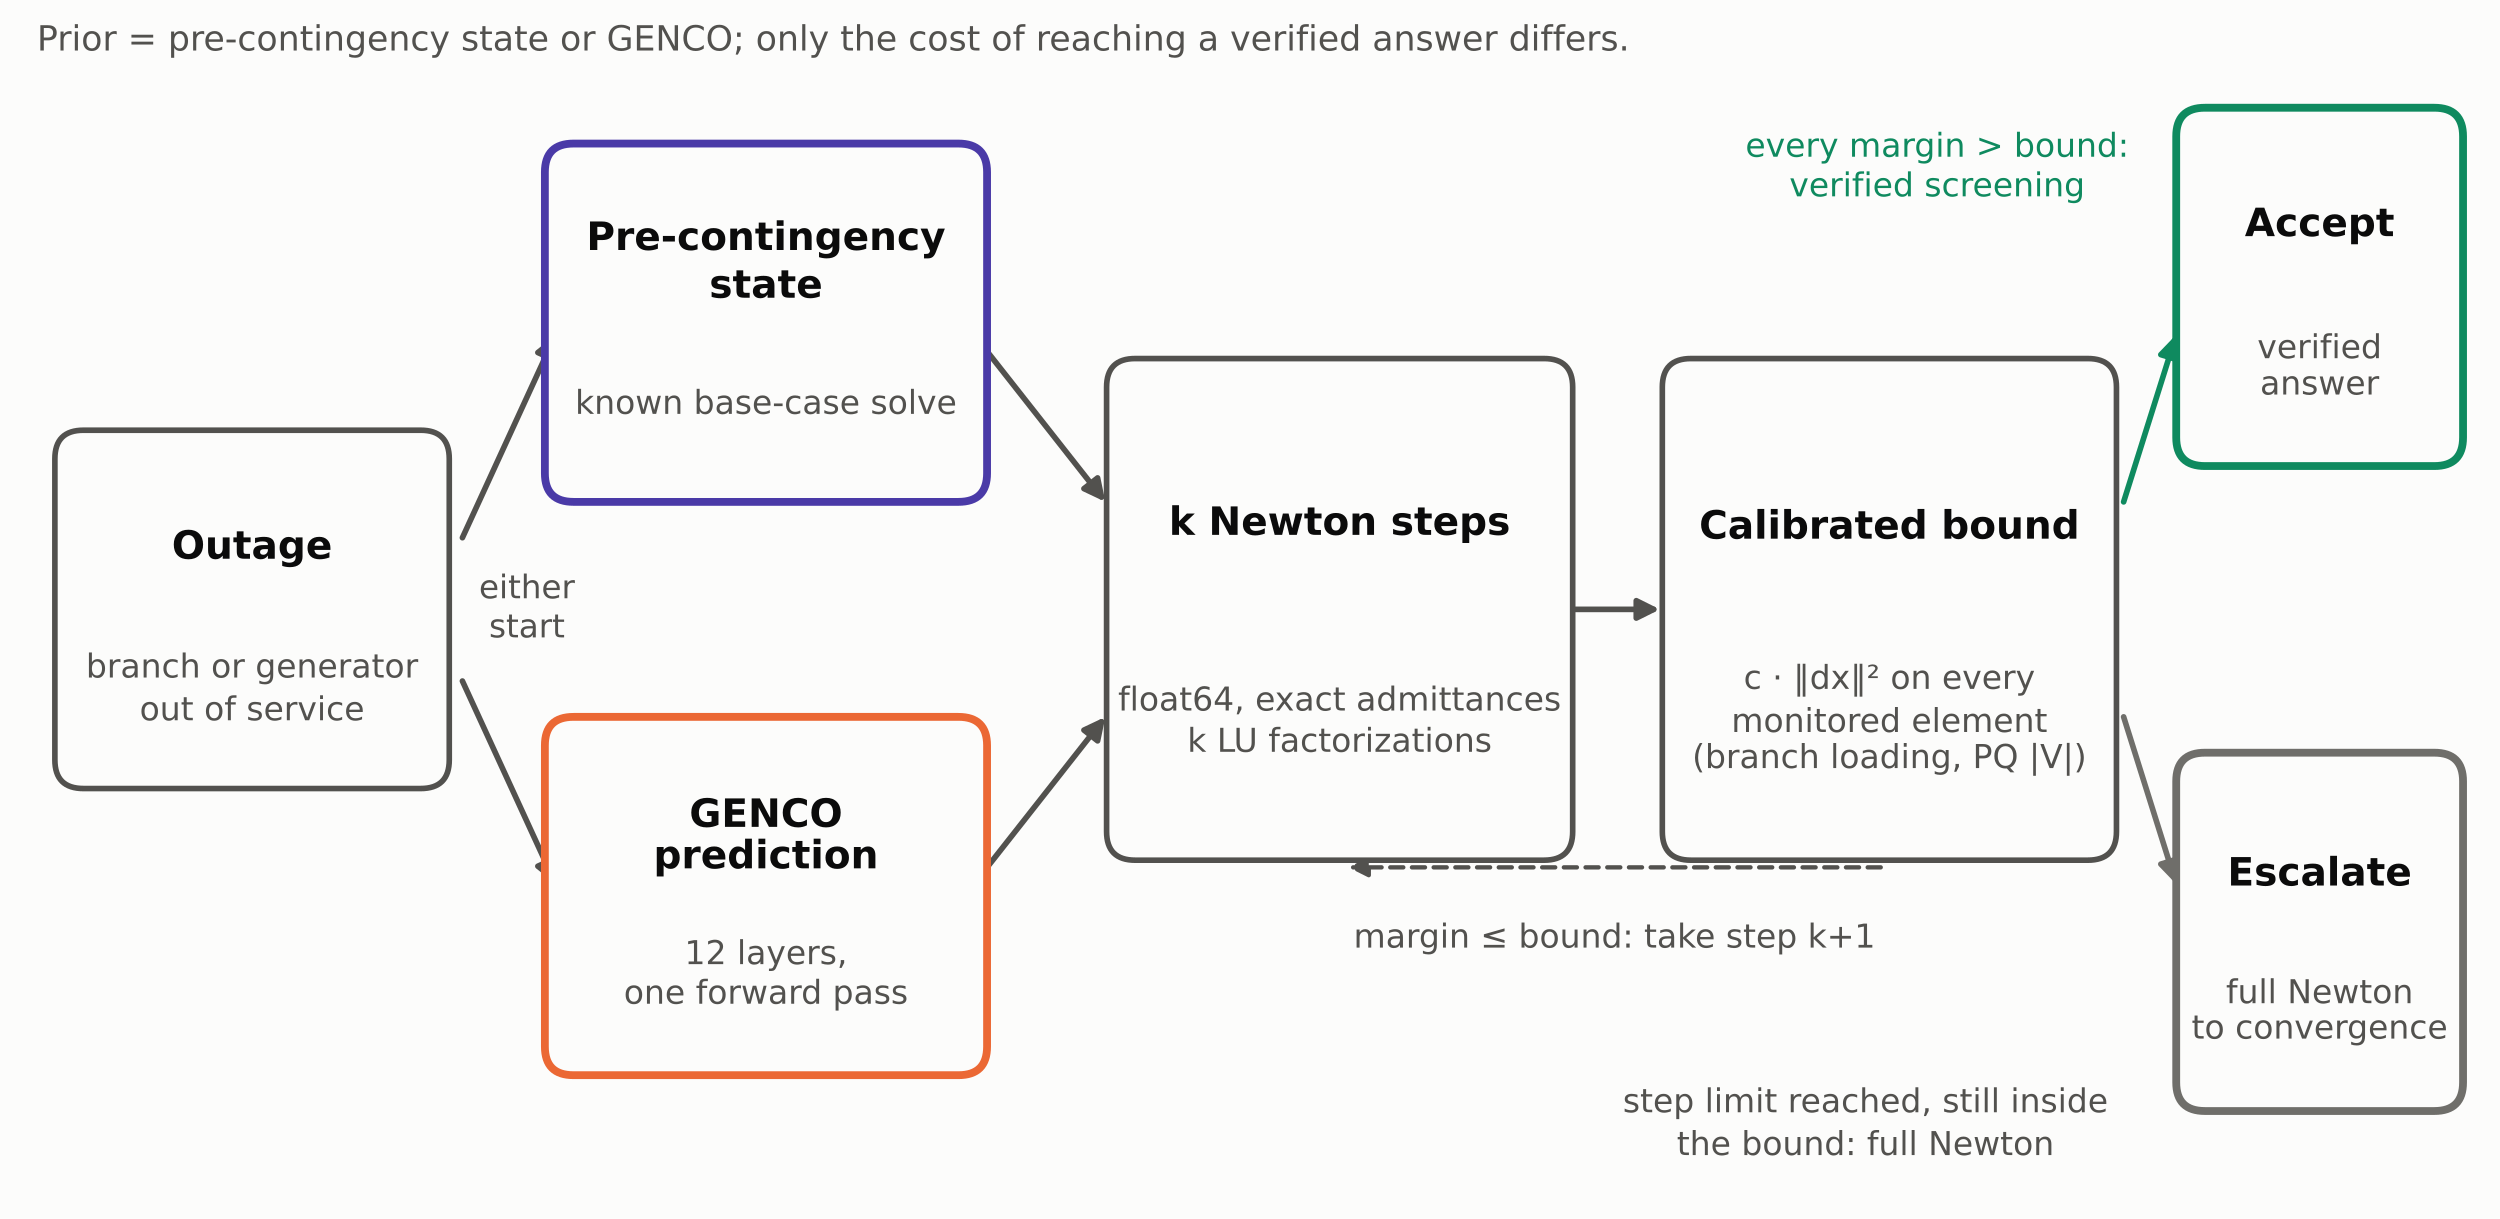
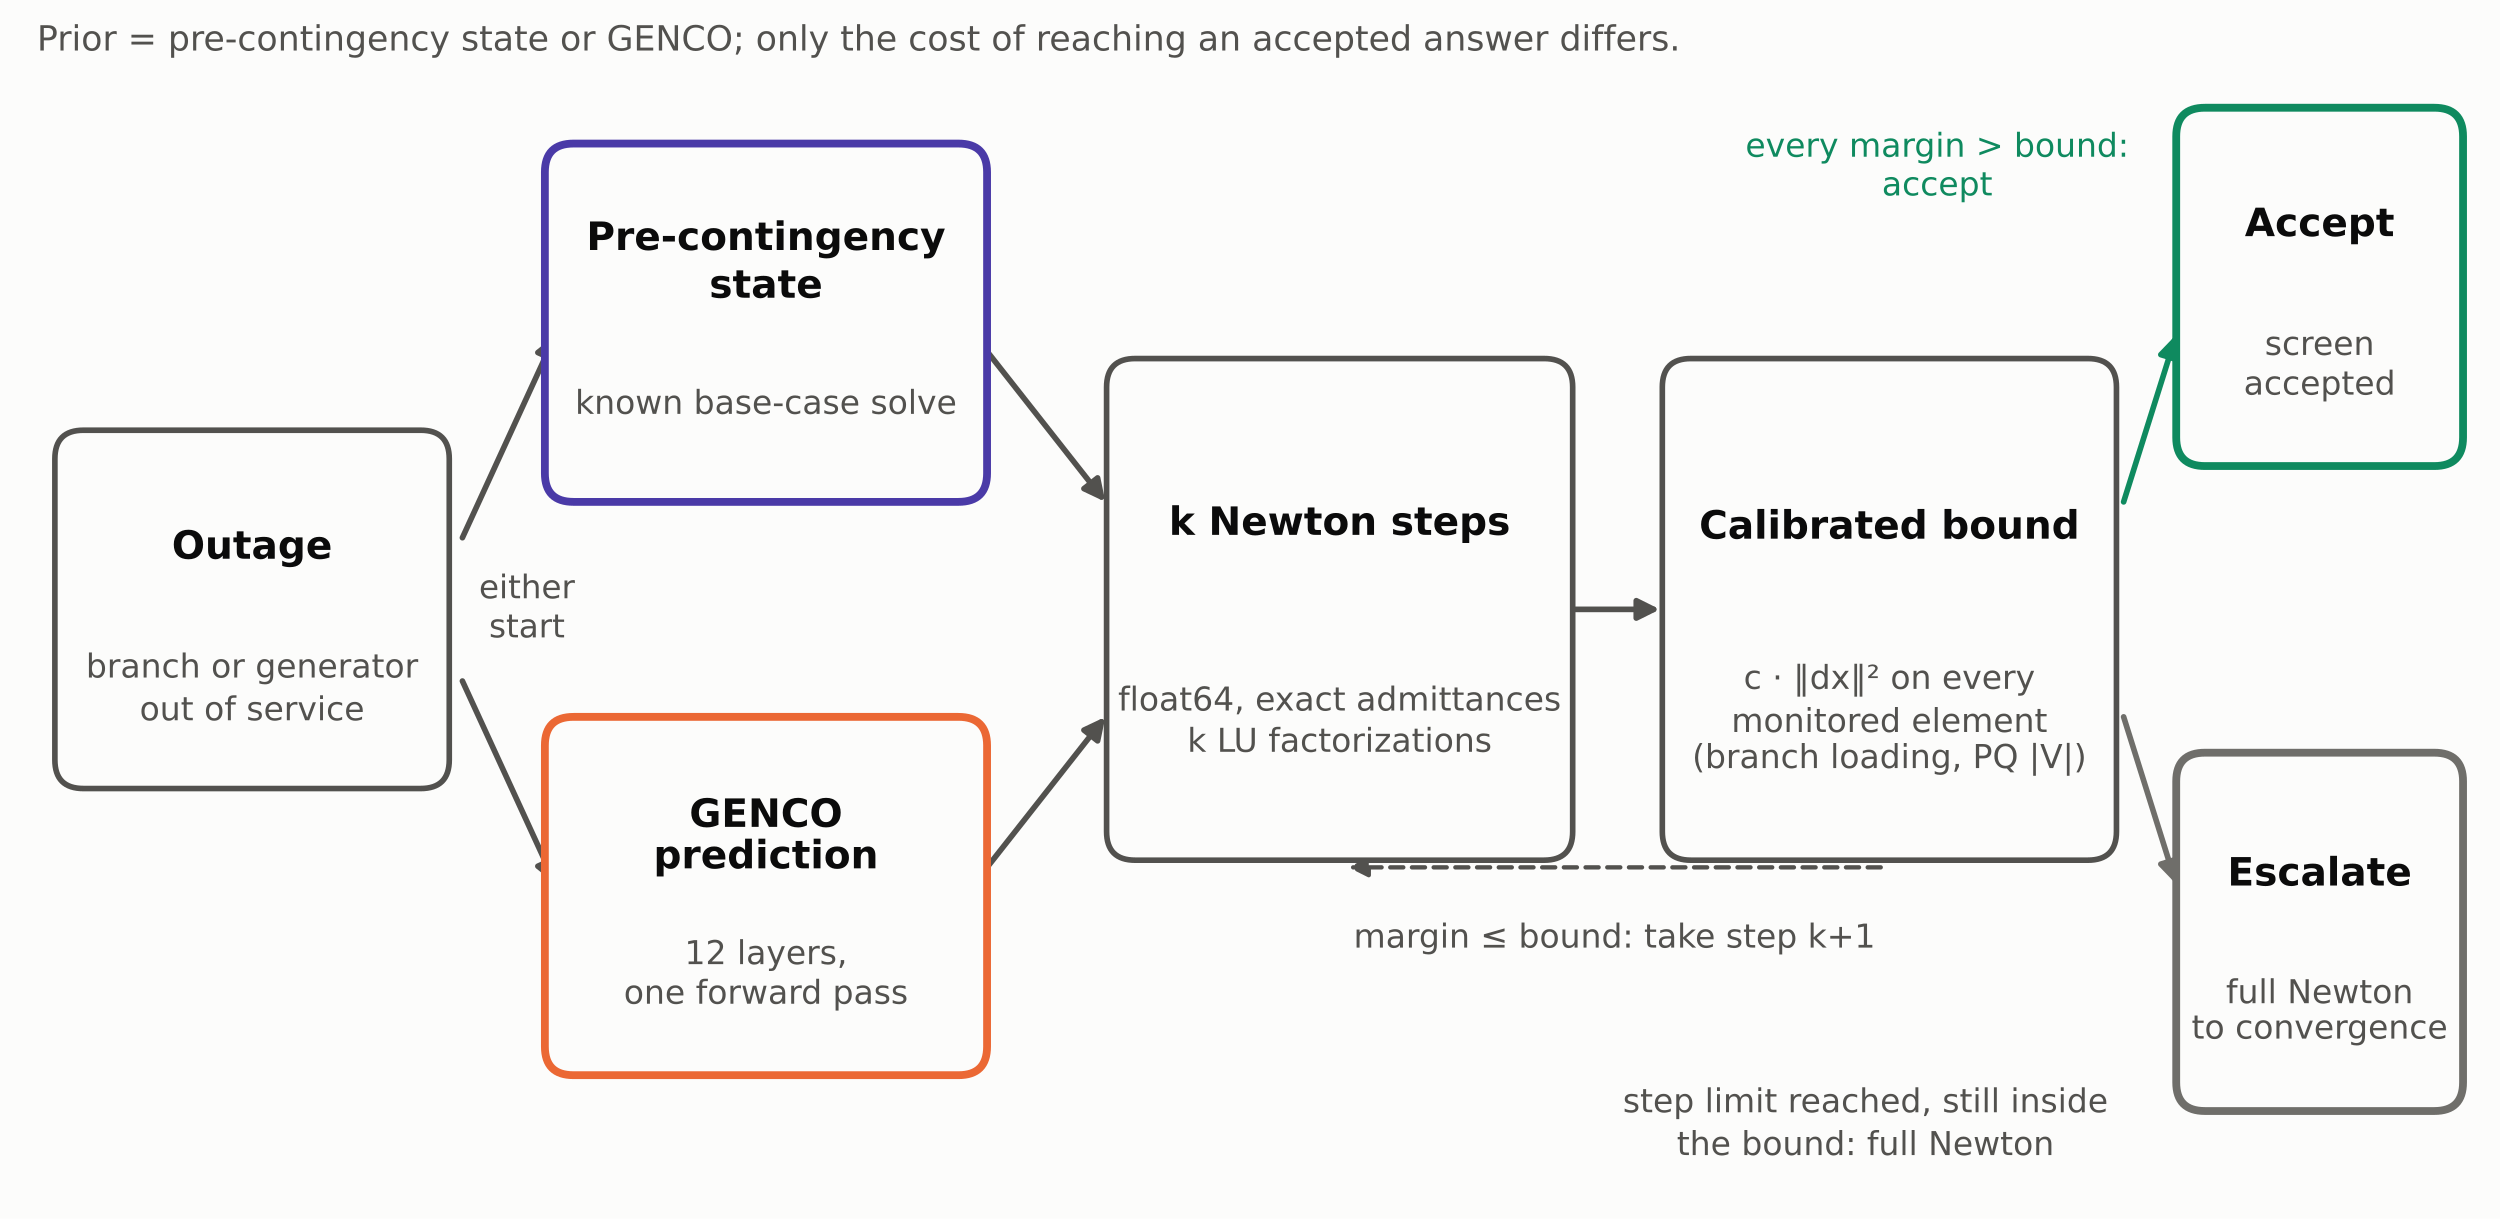
<svg xmlns="http://www.w3.org/2000/svg" width="576pt" height="280.8pt" viewBox="0 0 576 280.8" version="1.1">
  <defs>
    <style type="text/css">*{stroke-linejoin: round; stroke-linecap: butt}</style>
  </defs>
  <g id="figure_1">
    <g id="patch_1">
      <path d="M 0 280.8  L 576 280.8  L 576 0  L 0 0  z " style="fill: #fcfcfb" />
    </g>
    <g id="axes_1">
      <g id="patch_2">
-         <path d="M 106.54 123.889  Q 117.279 100.498 127.412 78.429  " clip-path="url(#pfbed742a43)" style="fill: none; stroke: #52514e; stroke-width: 1.3; stroke-linecap: round" />
-         <path d="M 123.925 81.229  L 127.412 78.429  L 127.56 82.898  z " clip-path="url(#pfbed742a43)" style="fill: #52514e; stroke: #52514e; stroke-width: 1.3; stroke-linecap: round" />
+         <path d="M 106.54 123.889  Q 117.279 100.498 127.412 78.429  " clip-path="url(#p1cdca9cb3e)" style="fill: none; stroke: #52514e; stroke-width: 1.3; stroke-linecap: round" />
+         <path d="M 123.925 81.229  L 127.412 78.429  L 127.56 82.898  z " clip-path="url(#p1cdca9cb3e)" style="fill: #52514e; stroke: #52514e; stroke-width: 1.3; stroke-linecap: round" />
      </g>
      <g id="patch_3">
-         <path d="M 106.54 156.911  Q 117.279 180.302 127.412 202.371  " clip-path="url(#pfbed742a43)" style="fill: none; stroke: #52514e; stroke-width: 1.3; stroke-linecap: round" />
-         <path d="M 127.56 197.902  L 127.412 202.371  L 123.925 199.571  z " clip-path="url(#pfbed742a43)" style="fill: #52514e; stroke: #52514e; stroke-width: 1.3; stroke-linecap: round" />
+         <path d="M 106.54 156.911  Q 117.279 180.302 127.412 202.371  " clip-path="url(#p1cdca9cb3e)" style="fill: none; stroke: #52514e; stroke-width: 1.3; stroke-linecap: round" />
+         <path d="M 127.56 197.902  L 127.412 202.371  L 123.925 199.571  z " clip-path="url(#p1cdca9cb3e)" style="fill: #52514e; stroke: #52514e; stroke-width: 1.3; stroke-linecap: round" />
      </g>
      <g id="patch_4">
-         <path d="M 224.393 77.108  Q 239.537 96.371 253.784 114.491  " clip-path="url(#pfbed742a43)" style="fill: none; stroke: #52514e; stroke-width: 1.3; stroke-linecap: round" />
-         <path d="M 252.884 110.11  L 253.784 114.491  L 249.739 112.582  z " clip-path="url(#pfbed742a43)" style="fill: #52514e; stroke: #52514e; stroke-width: 1.3; stroke-linecap: round" />
+         <path d="M 224.393 77.108  Q 239.537 96.371 253.784 114.491  " clip-path="url(#p1cdca9cb3e)" style="fill: none; stroke: #52514e; stroke-width: 1.3; stroke-linecap: round" />
+         <path d="M 252.884 110.11  L 253.784 114.491  L 249.739 112.582  z " clip-path="url(#p1cdca9cb3e)" style="fill: #52514e; stroke: #52514e; stroke-width: 1.3; stroke-linecap: round" />
      </g>
      <g id="patch_5">
-         <path d="M 224.393 203.692  Q 239.537 184.429 253.784 166.309  " clip-path="url(#pfbed742a43)" style="fill: none; stroke: #52514e; stroke-width: 1.3; stroke-linecap: round" />
-         <path d="M 249.739 168.218  L 253.784 166.309  L 252.884 170.69  z " clip-path="url(#pfbed742a43)" style="fill: #52514e; stroke: #52514e; stroke-width: 1.3; stroke-linecap: round" />
+         <path d="M 224.393 203.692  Q 239.537 184.429 253.784 166.309  " clip-path="url(#p1cdca9cb3e)" style="fill: none; stroke: #52514e; stroke-width: 1.3; stroke-linecap: round" />
+         <path d="M 249.739 168.218  L 253.784 166.309  L 252.884 170.69  z " clip-path="url(#p1cdca9cb3e)" style="fill: #52514e; stroke: #52514e; stroke-width: 1.3; stroke-linecap: round" />
      </g>
      <g id="patch_6">
-         <path d="M 362.622 140.4  Q 372.534 140.4 380.994 140.4  " clip-path="url(#pfbed742a43)" style="fill: none; stroke: #52514e; stroke-width: 1.3; stroke-linecap: round" />
-         <path d="M 376.994 138.4  L 380.994 140.4  L 376.994 142.4  z " clip-path="url(#pfbed742a43)" style="fill: #52514e; stroke: #52514e; stroke-width: 1.3; stroke-linecap: round" />
+         <path d="M 362.622 140.4  Q 372.534 140.4 380.994 140.4  " clip-path="url(#p1cdca9cb3e)" style="fill: none; stroke: #52514e; stroke-width: 1.3; stroke-linecap: round" />
+         <path d="M 376.994 138.4  L 380.994 140.4  L 376.994 142.4  z " clip-path="url(#p1cdca9cb3e)" style="fill: #52514e; stroke: #52514e; stroke-width: 1.3; stroke-linecap: round" />
      </g>
      <g id="patch_7">
-         <path d="M 489.285 115.633  Q 495.343 96.371 500.965 78.494  " clip-path="url(#pfbed742a43)" style="fill: none; stroke: #0f8a5f; stroke-width: 1.3; stroke-linecap: round" />
-         <path d="M 497.857 81.71  L 500.965 78.494  L 501.673 82.91  z " clip-path="url(#pfbed742a43)" style="fill: #0f8a5f; stroke: #0f8a5f; stroke-width: 1.3; stroke-linecap: round" />
+         <path d="M 489.285 115.633  Q 495.343 96.371 500.965 78.494  " clip-path="url(#p1cdca9cb3e)" style="fill: none; stroke: #0f8a5f; stroke-width: 1.3; stroke-linecap: round" />
+         <path d="M 497.857 81.71  L 500.965 78.494  L 501.673 82.91  z " clip-path="url(#p1cdca9cb3e)" style="fill: #0f8a5f; stroke: #0f8a5f; stroke-width: 1.3; stroke-linecap: round" />
      </g>
      <g id="patch_8">
-         <path d="M 489.285 165.167  Q 495.343 184.429 500.965 202.306  " clip-path="url(#pfbed742a43)" style="fill: none; stroke: #6f6e6a; stroke-width: 1.3; stroke-linecap: round" />
-         <path d="M 501.673 197.89  L 500.965 202.306  L 497.857 199.09  z " clip-path="url(#pfbed742a43)" style="fill: #6f6e6a; stroke: #6f6e6a; stroke-width: 1.3; stroke-linecap: round" />
+         <path d="M 489.285 165.167  Q 495.343 184.429 500.965 202.306  " clip-path="url(#p1cdca9cb3e)" style="fill: none; stroke: #6f6e6a; stroke-width: 1.3; stroke-linecap: round" />
+         <path d="M 501.673 197.89  L 500.965 202.306  L 497.857 199.09  z " clip-path="url(#p1cdca9cb3e)" style="fill: #6f6e6a; stroke: #6f6e6a; stroke-width: 1.3; stroke-linecap: round" />
      </g>
      <g id="patch_9">
-         <path d="M 433.317 199.84  Q 371.983 199.84 311.767 199.84  " clip-path="url(#pfbed742a43)" style="fill: none; stroke-dasharray: 3,2; stroke-dashoffset: 0; stroke: #52514e; stroke-linecap: round" />
-         <path d="M 315.367 201.64  L 311.767 199.84  L 315.367 198.04  z " clip-path="url(#pfbed742a43)" style="fill: #52514e; stroke-dasharray: 3,2; stroke-dashoffset: 0; stroke: #52514e; stroke-linecap: round" />
+         <path d="M 433.317 199.84  Q 371.983 199.84 311.767 199.84  " clip-path="url(#p1cdca9cb3e)" style="fill: none; stroke-dasharray: 3,2; stroke-dashoffset: 0; stroke: #52514e; stroke-linecap: round" />
+         <path d="M 315.367 201.64  L 311.767 199.84  L 315.367 198.04  z " clip-path="url(#p1cdca9cb3e)" style="fill: #52514e; stroke-dasharray: 3,2; stroke-dashoffset: 0; stroke: #52514e; stroke-linecap: round" />
      </g>
      <g id="patch_10">
-         <path d="M 19.252 181.678  L 96.903 181.678  Q 103.511 181.678 103.511 175.073  L 103.511 105.727  Q 103.511 99.122 96.903 99.122  L 19.252 99.122  Q 12.644 99.122 12.644 105.727  L 12.644 175.073  Q 12.644 181.678 19.252 181.678  z " clip-path="url(#pfbed742a43)" style="fill: #fcfcfb; stroke: #52514e; stroke-width: 1.3; stroke-linejoin: miter" />
+         <path d="M 19.252 181.678  L 96.903 181.678  Q 103.511 181.678 103.511 175.073  L 103.511 105.727  Q 103.511 99.122 96.903 99.122  L 19.252 99.122  Q 12.644 99.122 12.644 105.727  L 12.644 175.073  Q 12.644 181.678 19.252 181.678  z " clip-path="url(#p1cdca9cb3e)" style="fill: #fcfcfb; stroke: #52514e; stroke-width: 1.3; stroke-linejoin: miter" />
      </g>
      <g id="patch_11">
-         <path d="M 132.148 115.633  L 220.813 115.633  Q 227.422 115.633 227.422 109.029  L 227.422 39.683  Q 227.422 33.078 220.813 33.078  L 132.148 33.078  Q 125.54 33.078 125.54 39.683  L 125.54 109.029  Q 125.54 115.633 132.148 115.633  z " clip-path="url(#pfbed742a43)" style="fill: #fcfcfb; stroke: #4a3aa7; stroke-width: 1.8; stroke-linejoin: miter" />
+         <path d="M 132.148 115.633  L 220.813 115.633  Q 227.422 115.633 227.422 109.029  L 227.422 39.683  Q 227.422 33.078 220.813 33.078  L 132.148 33.078  Q 125.54 33.078 125.54 39.683  L 125.54 109.029  Q 125.54 115.633 132.148 115.633  z " clip-path="url(#p1cdca9cb3e)" style="fill: #fcfcfb; stroke: #4a3aa7; stroke-width: 1.8; stroke-linejoin: miter" />
      </g>
      <g id="patch_12">
-         <path d="M 132.148 247.722  L 220.813 247.722  Q 227.422 247.722 227.422 241.117  L 227.422 171.771  Q 227.422 165.167 220.813 165.167  L 132.148 165.167  Q 125.54 165.167 125.54 171.771  L 125.54 241.117  Q 125.54 247.722 132.148 247.722  z " clip-path="url(#pfbed742a43)" style="fill: #fcfcfb; stroke: #eb6834; stroke-width: 1.8; stroke-linejoin: miter" />
+         <path d="M 132.148 247.722  L 220.813 247.722  Q 227.422 247.722 227.422 241.117  L 227.422 171.771  Q 227.422 165.167 220.813 165.167  L 132.148 165.167  Q 125.54 165.167 125.54 171.771  L 125.54 241.117  Q 125.54 247.722 132.148 247.722  z " clip-path="url(#p1cdca9cb3e)" style="fill: #fcfcfb; stroke: #eb6834; stroke-width: 1.8; stroke-linejoin: miter" />
      </g>
      <g id="patch_13">
-         <path d="M 261.566 198.189  L 355.738 198.189  Q 362.346 198.189 362.346 191.584  L 362.346 89.216  Q 362.346 82.611 355.738 82.611  L 261.566 82.611  Q 254.957 82.611 254.957 89.216  L 254.957 191.584  Q 254.957 198.189 261.566 198.189  z " clip-path="url(#pfbed742a43)" style="fill: #fcfcfb; stroke: #52514e; stroke-width: 1.3; stroke-linejoin: miter" />
+         <path d="M 261.566 198.189  L 355.738 198.189  Q 362.346 198.189 362.346 191.584  L 362.346 89.216  Q 362.346 82.611 355.738 82.611  L 261.566 82.611  Q 254.957 82.611 254.957 89.216  L 254.957 191.584  Q 254.957 198.189 261.566 198.189  z " clip-path="url(#p1cdca9cb3e)" style="fill: #fcfcfb; stroke: #52514e; stroke-width: 1.3; stroke-linejoin: miter" />
      </g>
      <g id="patch_14">
-         <path d="M 389.606 198.189  L 481.025 198.189  Q 487.633 198.189 487.633 191.584  L 487.633 89.216  Q 487.633 82.611 481.025 82.611  L 389.606 82.611  Q 382.998 82.611 382.998 89.216  L 382.998 191.584  Q 382.998 198.189 389.606 198.189  z " clip-path="url(#pfbed742a43)" style="fill: #fcfcfb; stroke: #52514e; stroke-width: 1.3; stroke-linejoin: miter" />
+         <path d="M 389.606 198.189  L 481.025 198.189  Q 487.633 198.189 487.633 191.584  L 487.633 89.216  Q 487.633 82.611 481.025 82.611  L 389.606 82.611  Q 382.998 82.611 382.998 89.216  L 382.998 191.584  Q 382.998 198.189 389.606 198.189  z " clip-path="url(#p1cdca9cb3e)" style="fill: #fcfcfb; stroke: #52514e; stroke-width: 1.3; stroke-linejoin: miter" />
      </g>
      <g id="patch_15">
-         <path d="M 508.01 107.378  L 560.878 107.378  Q 567.486 107.378 567.486 100.774  L 567.486 31.427  Q 567.486 24.823 560.878 24.823  L 508.01 24.823  Q 501.401 24.823 501.401 31.427  L 501.401 100.774  Q 501.401 107.378 508.01 107.378  z " clip-path="url(#pfbed742a43)" style="fill: #fcfcfb; stroke: #0f8a5f; stroke-width: 1.8; stroke-linejoin: miter" />
+         <path d="M 508.01 107.378  L 560.878 107.378  Q 567.486 107.378 567.486 100.774  L 567.486 31.427  Q 567.486 24.823 560.878 24.823  L 508.01 24.823  Q 501.401 24.823 501.401 31.427  L 501.401 100.774  Q 501.401 107.378 508.01 107.378  z " clip-path="url(#p1cdca9cb3e)" style="fill: #fcfcfb; stroke: #0f8a5f; stroke-width: 1.8; stroke-linejoin: miter" />
      </g>
      <g id="patch_16">
-         <path d="M 508.01 255.977  L 560.878 255.977  Q 567.486 255.977 567.486 249.373  L 567.486 180.026  Q 567.486 173.422 560.878 173.422  L 508.01 173.422  Q 501.401 173.422 501.401 180.026  L 501.401 249.373  Q 501.401 255.977 508.01 255.977  z " clip-path="url(#pfbed742a43)" style="fill: #fcfcfb; stroke: #6f6e6a; stroke-width: 1.8; stroke-linejoin: miter" />
+         <path d="M 508.01 255.977  L 560.878 255.977  Q 567.486 255.977 567.486 249.373  L 567.486 180.026  Q 567.486 173.422 560.878 173.422  L 508.01 173.422  Q 501.401 173.422 501.401 180.026  L 501.401 249.373  Q 501.401 255.977 508.01 255.977  z " clip-path="url(#p1cdca9cb3e)" style="fill: #fcfcfb; stroke: #6f6e6a; stroke-width: 1.8; stroke-linejoin: miter" />
      </g>
      <g id="text_1">
        <text style="font-weight: 700; font-size: 9px; font-family: 'DejaVu Sans', 'Bitstream Vera Sans', 'Computer Modern Sans Serif', 'Lucida Grande', 'Verdana', 'Geneva', 'Lucid', 'Arial', 'Helvetica', 'Avant Garde', sans-serif; text-anchor: middle; fill: #0b0b0b" x="58.078" y="128.734" transform="rotate(-0 58.07766 128.7344)">Outage</text>
      </g>
      <g id="text_2">
        <text style="font-size: 7.6px; font-family: 'DejaVu Sans', 'Bitstream Vera Sans', 'Computer Modern Sans Serif', 'Lucida Grande', 'Verdana', 'Geneva', 'Lucid', 'Arial', 'Helvetica', 'Avant Garde', sans-serif; fill: #52514e" transform="translate(19.80097 156.0993)">branch or generator</text>
        <text style="font-size: 7.6px; font-family: 'DejaVu Sans', 'Bitstream Vera Sans', 'Computer Modern Sans Serif', 'Lucida Grande', 'Verdana', 'Geneva', 'Lucid', 'Arial', 'Helvetica', 'Avant Garde', sans-serif; fill: #52514e" transform="translate(32.16403 165.9555)">out of service</text>
      </g>
      <g id="text_3">
        <text style="font-weight: 700; font-size: 9px; font-family: 'DejaVu Sans', 'Bitstream Vera Sans', 'Computer Modern Sans Serif', 'Lucida Grande', 'Verdana', 'Geneva', 'Lucid', 'Arial', 'Helvetica', 'Avant Garde', sans-serif; fill: #0b0b0b" transform="translate(135.1061 57.59474)">Pre-contingency</text>
        <text style="font-weight: 700; font-size: 9px; font-family: 'DejaVu Sans', 'Bitstream Vera Sans', 'Computer Modern Sans Serif', 'Lucida Grande', 'Verdana', 'Geneva', 'Lucid', 'Arial', 'Helvetica', 'Avant Garde', sans-serif; fill: #0b0b0b" transform="translate(163.4118 68.59231)">state</text>
      </g>
      <g id="text_4">
        <text style="font-size: 7.6px; font-family: 'DejaVu Sans', 'Bitstream Vera Sans', 'Computer Modern Sans Serif', 'Lucida Grande', 'Verdana', 'Geneva', 'Lucid', 'Arial', 'Helvetica', 'Avant Garde', sans-serif; text-anchor: middle; fill: #52514e" x="176.481" y="95.351" transform="rotate(-0 176.4808 95.35136)">known base-case solve</text>
      </g>
      <g id="text_5">
        <text style="font-weight: 700; font-size: 9px; font-family: 'DejaVu Sans', 'Bitstream Vera Sans', 'Computer Modern Sans Serif', 'Lucida Grande', 'Verdana', 'Geneva', 'Lucid', 'Arial', 'Helvetica', 'Avant Garde', sans-serif; fill: #0b0b0b" transform="translate(158.819 190.5106)">GENCO</text>
        <text style="font-weight: 700; font-size: 9px; font-family: 'DejaVu Sans', 'Bitstream Vera Sans', 'Computer Modern Sans Serif', 'Lucida Grande', 'Verdana', 'Geneva', 'Lucid', 'Arial', 'Helvetica', 'Avant Garde', sans-serif; fill: #0b0b0b" transform="translate(150.5685 200.0682)">prediction</text>
      </g>
      <g id="text_6">
        <text style="font-size: 7.6px; font-family: 'DejaVu Sans', 'Bitstream Vera Sans', 'Computer Modern Sans Serif', 'Lucida Grande', 'Verdana', 'Geneva', 'Lucid', 'Arial', 'Helvetica', 'Avant Garde', sans-serif; fill: #52514e" transform="translate(157.7165 222.1434)">12 layers,</text>
        <text style="font-size: 7.6px; font-family: 'DejaVu Sans', 'Bitstream Vera Sans', 'Computer Modern Sans Serif', 'Lucida Grande', 'Verdana', 'Geneva', 'Lucid', 'Arial', 'Helvetica', 'Avant Garde', sans-serif; fill: #52514e" transform="translate(143.7242 231.2634)">one forward pass</text>
      </g>
      <g id="text_7">
        <text style="font-weight: 700; font-size: 9px; font-family: 'DejaVu Sans', 'Bitstream Vera Sans', 'Computer Modern Sans Serif', 'Lucida Grande', 'Verdana', 'Geneva', 'Lucid', 'Arial', 'Helvetica', 'Avant Garde', sans-serif; text-anchor: middle; fill: #0b0b0b" x="308.652" y="123.235" transform="rotate(-0 308.6517 123.2353)">k Newton steps</text>
      </g>
      <g id="text_8">
        <text style="font-size: 7.6px; font-family: 'DejaVu Sans', 'Bitstream Vera Sans', 'Computer Modern Sans Serif', 'Lucida Grande', 'Verdana', 'Geneva', 'Lucid', 'Arial', 'Helvetica', 'Avant Garde', sans-serif; fill: #52514e" transform="translate(257.6058 163.7127)">float64, exact admittances</text>
        <text style="font-size: 7.6px; font-family: 'DejaVu Sans', 'Bitstream Vera Sans', 'Computer Modern Sans Serif', 'Lucida Grande', 'Verdana', 'Geneva', 'Lucid', 'Arial', 'Helvetica', 'Avant Garde', sans-serif; fill: #52514e" transform="translate(273.5569 173.2204)">k LU factorizations</text>
      </g>
      <g id="text_9">
        <text style="font-weight: 700; font-size: 9px; font-family: 'DejaVu Sans', 'Bitstream Vera Sans', 'Computer Modern Sans Serif', 'Lucida Grande', 'Verdana', 'Geneva', 'Lucid', 'Arial', 'Helvetica', 'Avant Garde', sans-serif; text-anchor: middle; fill: #0b0b0b" x="435.316" y="124.107" transform="rotate(-0 435.3155 124.1072)">Calibrated bound</text>
      </g>
      <g id="text_10">
        <text style="font-size: 7.6px; font-family: 'DejaVu Sans', 'Bitstream Vera Sans', 'Computer Modern Sans Serif', 'Lucida Grande', 'Verdana', 'Geneva', 'Lucid', 'Arial', 'Helvetica', 'Avant Garde', sans-serif; fill: #52514e" transform="translate(401.7324 158.7151)">c · ‖dx‖² on every</text>
        <text style="font-size: 7.6px; font-family: 'DejaVu Sans', 'Bitstream Vera Sans', 'Computer Modern Sans Serif', 'Lucida Grande', 'Verdana', 'Geneva', 'Lucid', 'Arial', 'Helvetica', 'Avant Garde', sans-serif; fill: #52514e" transform="translate(398.9038 168.6604)">monitored element</text>
        <text style="font-size: 7.6px; font-family: 'DejaVu Sans', 'Bitstream Vera Sans', 'Computer Modern Sans Serif', 'Lucida Grande', 'Verdana', 'Geneva', 'Lucid', 'Arial', 'Helvetica', 'Avant Garde', sans-serif; fill: #52514e" transform="translate(389.8699 176.9551)">(branch loading, PQ |V|)</text>
      </g>
      <g id="text_11">
        <text style="font-weight: 700; font-size: 9px; font-family: 'DejaVu Sans', 'Bitstream Vera Sans', 'Computer Modern Sans Serif', 'Lucida Grande', 'Verdana', 'Geneva', 'Lucid', 'Arial', 'Helvetica', 'Avant Garde', sans-serif; text-anchor: middle; fill: #0b0b0b" x="534.444" y="54.411" transform="rotate(-0 534.4437 54.41086)">Accept</text>
      </g>
      <g id="text_12">
-         <text style="font-size: 7.6px; font-family: 'DejaVu Sans', 'Bitstream Vera Sans', 'Computer Modern Sans Serif', 'Lucida Grande', 'Verdana', 'Geneva', 'Lucid', 'Arial', 'Helvetica', 'Avant Garde', sans-serif; fill: #52514e" transform="translate(520.0946 82.53584)">verified</text>
-         <text style="font-size: 7.6px; font-family: 'DejaVu Sans', 'Bitstream Vera Sans', 'Computer Modern Sans Serif', 'Lucida Grande', 'Verdana', 'Geneva', 'Lucid', 'Arial', 'Helvetica', 'Avant Garde', sans-serif; fill: #52514e" transform="translate(520.7192 90.89643)">answer</text>
+         <text style="font-size: 7.6px; font-family: 'DejaVu Sans', 'Bitstream Vera Sans', 'Computer Modern Sans Serif', 'Lucida Grande', 'Verdana', 'Geneva', 'Lucid', 'Arial', 'Helvetica', 'Avant Garde', sans-serif; fill: #52514e" transform="translate(521.8117 81.77643)">screen</text>
+         <text style="font-size: 7.6px; font-family: 'DejaVu Sans', 'Bitstream Vera Sans', 'Computer Modern Sans Serif', 'Lucida Grande', 'Verdana', 'Geneva', 'Lucid', 'Arial', 'Helvetica', 'Avant Garde', sans-serif; fill: #52514e" transform="translate(516.9453 90.91959)">accepted</text>
      </g>
      <g id="text_13">
        <text style="font-weight: 700; font-size: 9px; font-family: 'DejaVu Sans', 'Bitstream Vera Sans', 'Computer Modern Sans Serif', 'Lucida Grande', 'Verdana', 'Geneva', 'Lucid', 'Arial', 'Helvetica', 'Avant Garde', sans-serif; text-anchor: middle; fill: #0b0b0b" x="534.444" y="204.021" transform="rotate(-0 534.4437 204.0206)">Escalate</text>
      </g>
      <g id="text_14">
        <text style="font-size: 7.6px; font-family: 'DejaVu Sans', 'Bitstream Vera Sans', 'Computer Modern Sans Serif', 'Lucida Grande', 'Verdana', 'Geneva', 'Lucid', 'Arial', 'Helvetica', 'Avant Garde', sans-serif; fill: #52514e" transform="translate(512.8668 231.1352)">full Newton</text>
        <text style="font-size: 7.6px; font-family: 'DejaVu Sans', 'Bitstream Vera Sans', 'Computer Modern Sans Serif', 'Lucida Grande', 'Verdana', 'Geneva', 'Lucid', 'Arial', 'Helvetica', 'Avant Garde', sans-serif; fill: #52514e" transform="translate(504.929 239.2999)">to convergence</text>
      </g>
      <g id="text_15">
        <text style="font-size: 7.5px; font-family: 'DejaVu Sans', 'Bitstream Vera Sans', 'Computer Modern Sans Serif', 'Lucida Grande', 'Verdana', 'Geneva', 'Lucid', 'Arial', 'Helvetica', 'Avant Garde', sans-serif; fill: #52514e" transform="translate(110.3646 137.8478)">either</text>
        <text style="font-size: 7.5px; font-family: 'DejaVu Sans', 'Bitstream Vera Sans', 'Computer Modern Sans Serif', 'Lucida Grande', 'Verdana', 'Geneva', 'Lucid', 'Arial', 'Helvetica', 'Avant Garde', sans-serif; fill: #52514e" transform="translate(112.6762 146.8493)">start</text>
      </g>
      <g id="text_16">
        <text style="font-size: 7.6px; font-family: 'DejaVu Sans', 'Bitstream Vera Sans', 'Computer Modern Sans Serif', 'Lucida Grande', 'Verdana', 'Geneva', 'Lucid', 'Arial', 'Helvetica', 'Avant Garde', sans-serif; text-anchor: middle; fill: #52514e" x="371.984" y="218.325" transform="rotate(-0 371.9836 218.3253)">margin ≤ bound: take step k+1</text>
      </g>
      <g id="text_17">
        <text style="font-size: 7.6px; font-family: 'DejaVu Sans', 'Bitstream Vera Sans', 'Computer Modern Sans Serif', 'Lucida Grande', 'Verdana', 'Geneva', 'Lucid', 'Arial', 'Helvetica', 'Avant Garde', sans-serif; fill: #0f8a5f" transform="translate(402.1369 36.11904)">every margin &gt; bound:</text>
-         <text style="font-size: 7.6px; font-family: 'DejaVu Sans', 'Bitstream Vera Sans', 'Computer Modern Sans Serif', 'Lucida Grande', 'Verdana', 'Geneva', 'Lucid', 'Arial', 'Helvetica', 'Avant Garde', sans-serif; fill: #0f8a5f" transform="translate(412.2645 45.23904)">verified screening</text>
+         <text style="font-size: 7.6px; font-family: 'DejaVu Sans', 'Bitstream Vera Sans', 'Computer Modern Sans Serif', 'Lucida Grande', 'Verdana', 'Geneva', 'Lucid', 'Arial', 'Helvetica', 'Avant Garde', sans-serif; fill: #0f8a5f" transform="translate(433.5819 45.01995)">accept</text>
      </g>
      <g id="text_18">
        <text style="font-size: 7.6px; font-family: 'DejaVu Sans', 'Bitstream Vera Sans', 'Computer Modern Sans Serif', 'Lucida Grande', 'Verdana', 'Geneva', 'Lucid', 'Arial', 'Helvetica', 'Avant Garde', sans-serif; fill: #52514e" transform="translate(373.9122 256.2662)">step limit reached, still inside</text>
        <text style="font-size: 7.6px; font-family: 'DejaVu Sans', 'Bitstream Vera Sans', 'Computer Modern Sans Serif', 'Lucida Grande', 'Verdana', 'Geneva', 'Lucid', 'Arial', 'Helvetica', 'Avant Garde', sans-serif; fill: #52514e" transform="translate(386.3334 266.1225)">the bound: full Newton</text>
      </g>
      <g id="text_19">
-         <text style="font-size: 8px; font-family: 'DejaVu Sans', 'Bitstream Vera Sans', 'Computer Modern Sans Serif', 'Lucida Grande', 'Verdana', 'Geneva', 'Lucid', 'Arial', 'Helvetica', 'Avant Garde', sans-serif; text-anchor: start; fill: #52514e" x="8.514" y="11.639" transform="rotate(-0 8.513561 11.63859)">Prior = pre-contingency state or GENCO; only the cost of reaching a verified answer differs.</text>
+         <text style="font-size: 8px; font-family: 'DejaVu Sans', 'Bitstream Vera Sans', 'Computer Modern Sans Serif', 'Lucida Grande', 'Verdana', 'Geneva', 'Lucid', 'Arial', 'Helvetica', 'Avant Garde', sans-serif; text-anchor: start; fill: #52514e" x="8.514" y="11.639" transform="rotate(-0 8.513561 11.63859)">Prior = pre-contingency state or GENCO; only the cost of reaching an accepted answer differs.</text>
      </g>
    </g>
  </g>
  <defs>
-     <clipPath id="pfbed742a43">
+     <clipPath id="p1cdca9cb3e">
      <rect x="5.76" y="2.808" width="564.48" height="275.184" />
    </clipPath>
  </defs>
</svg>
